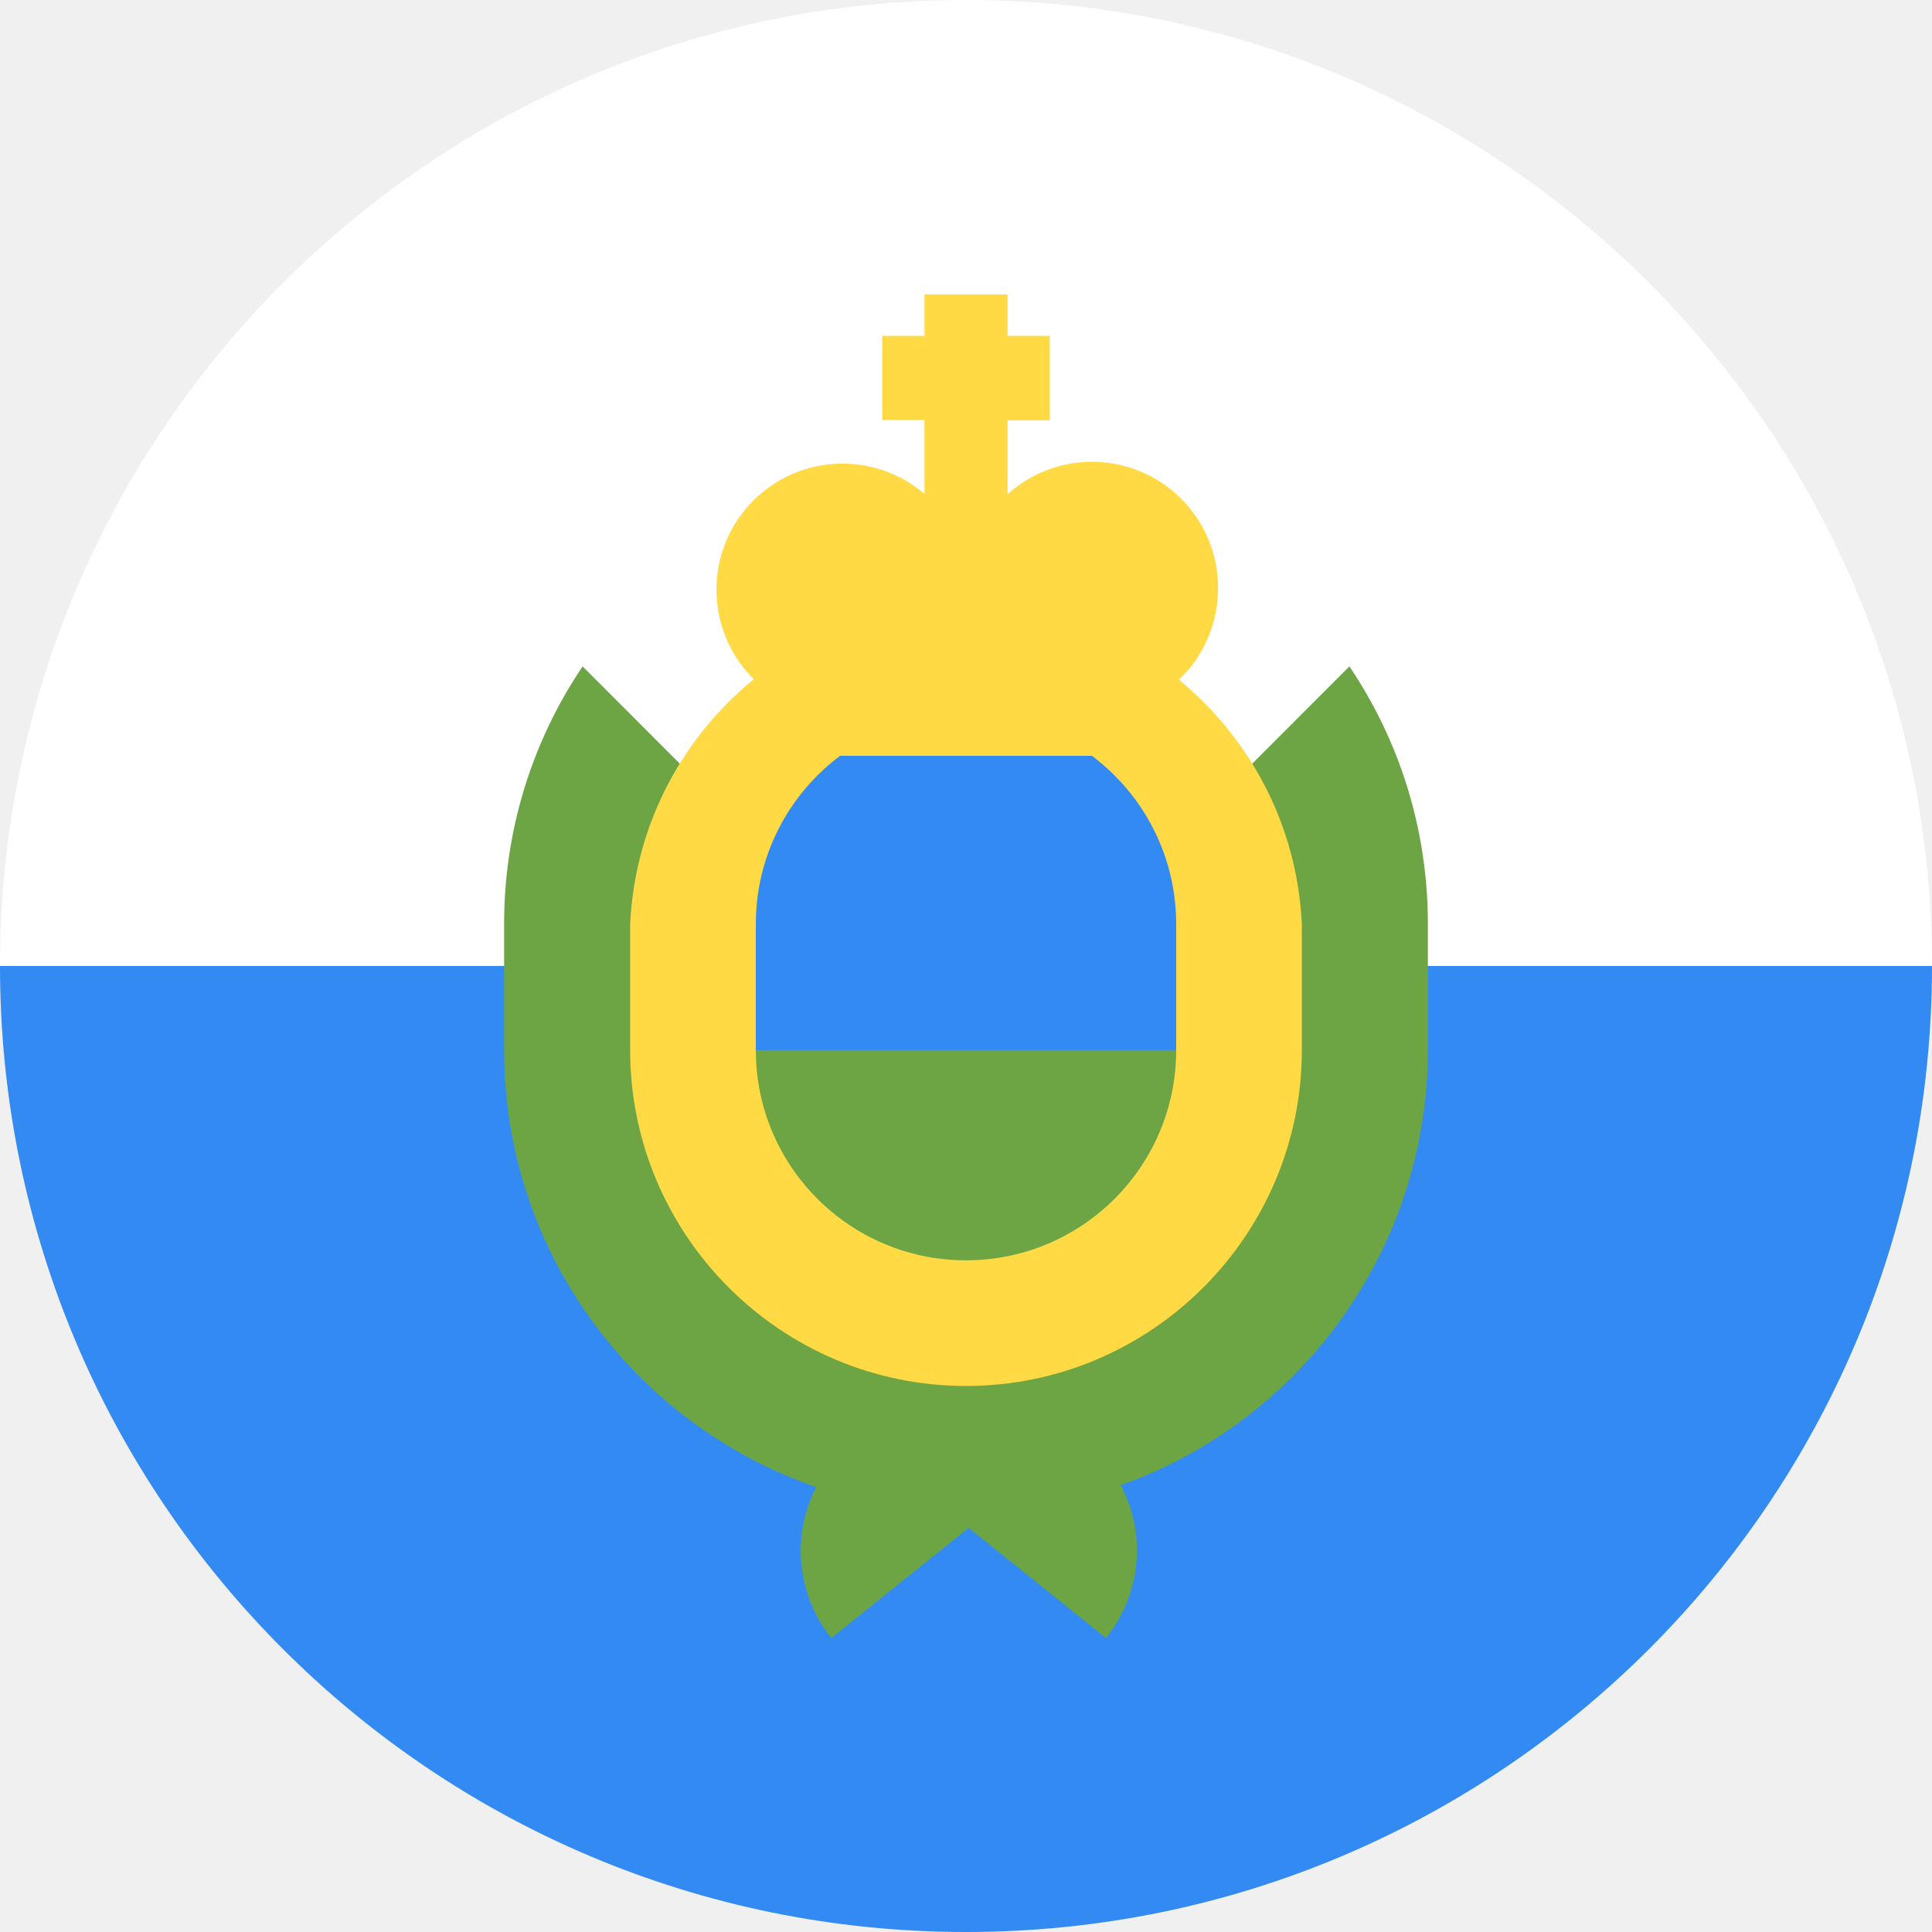
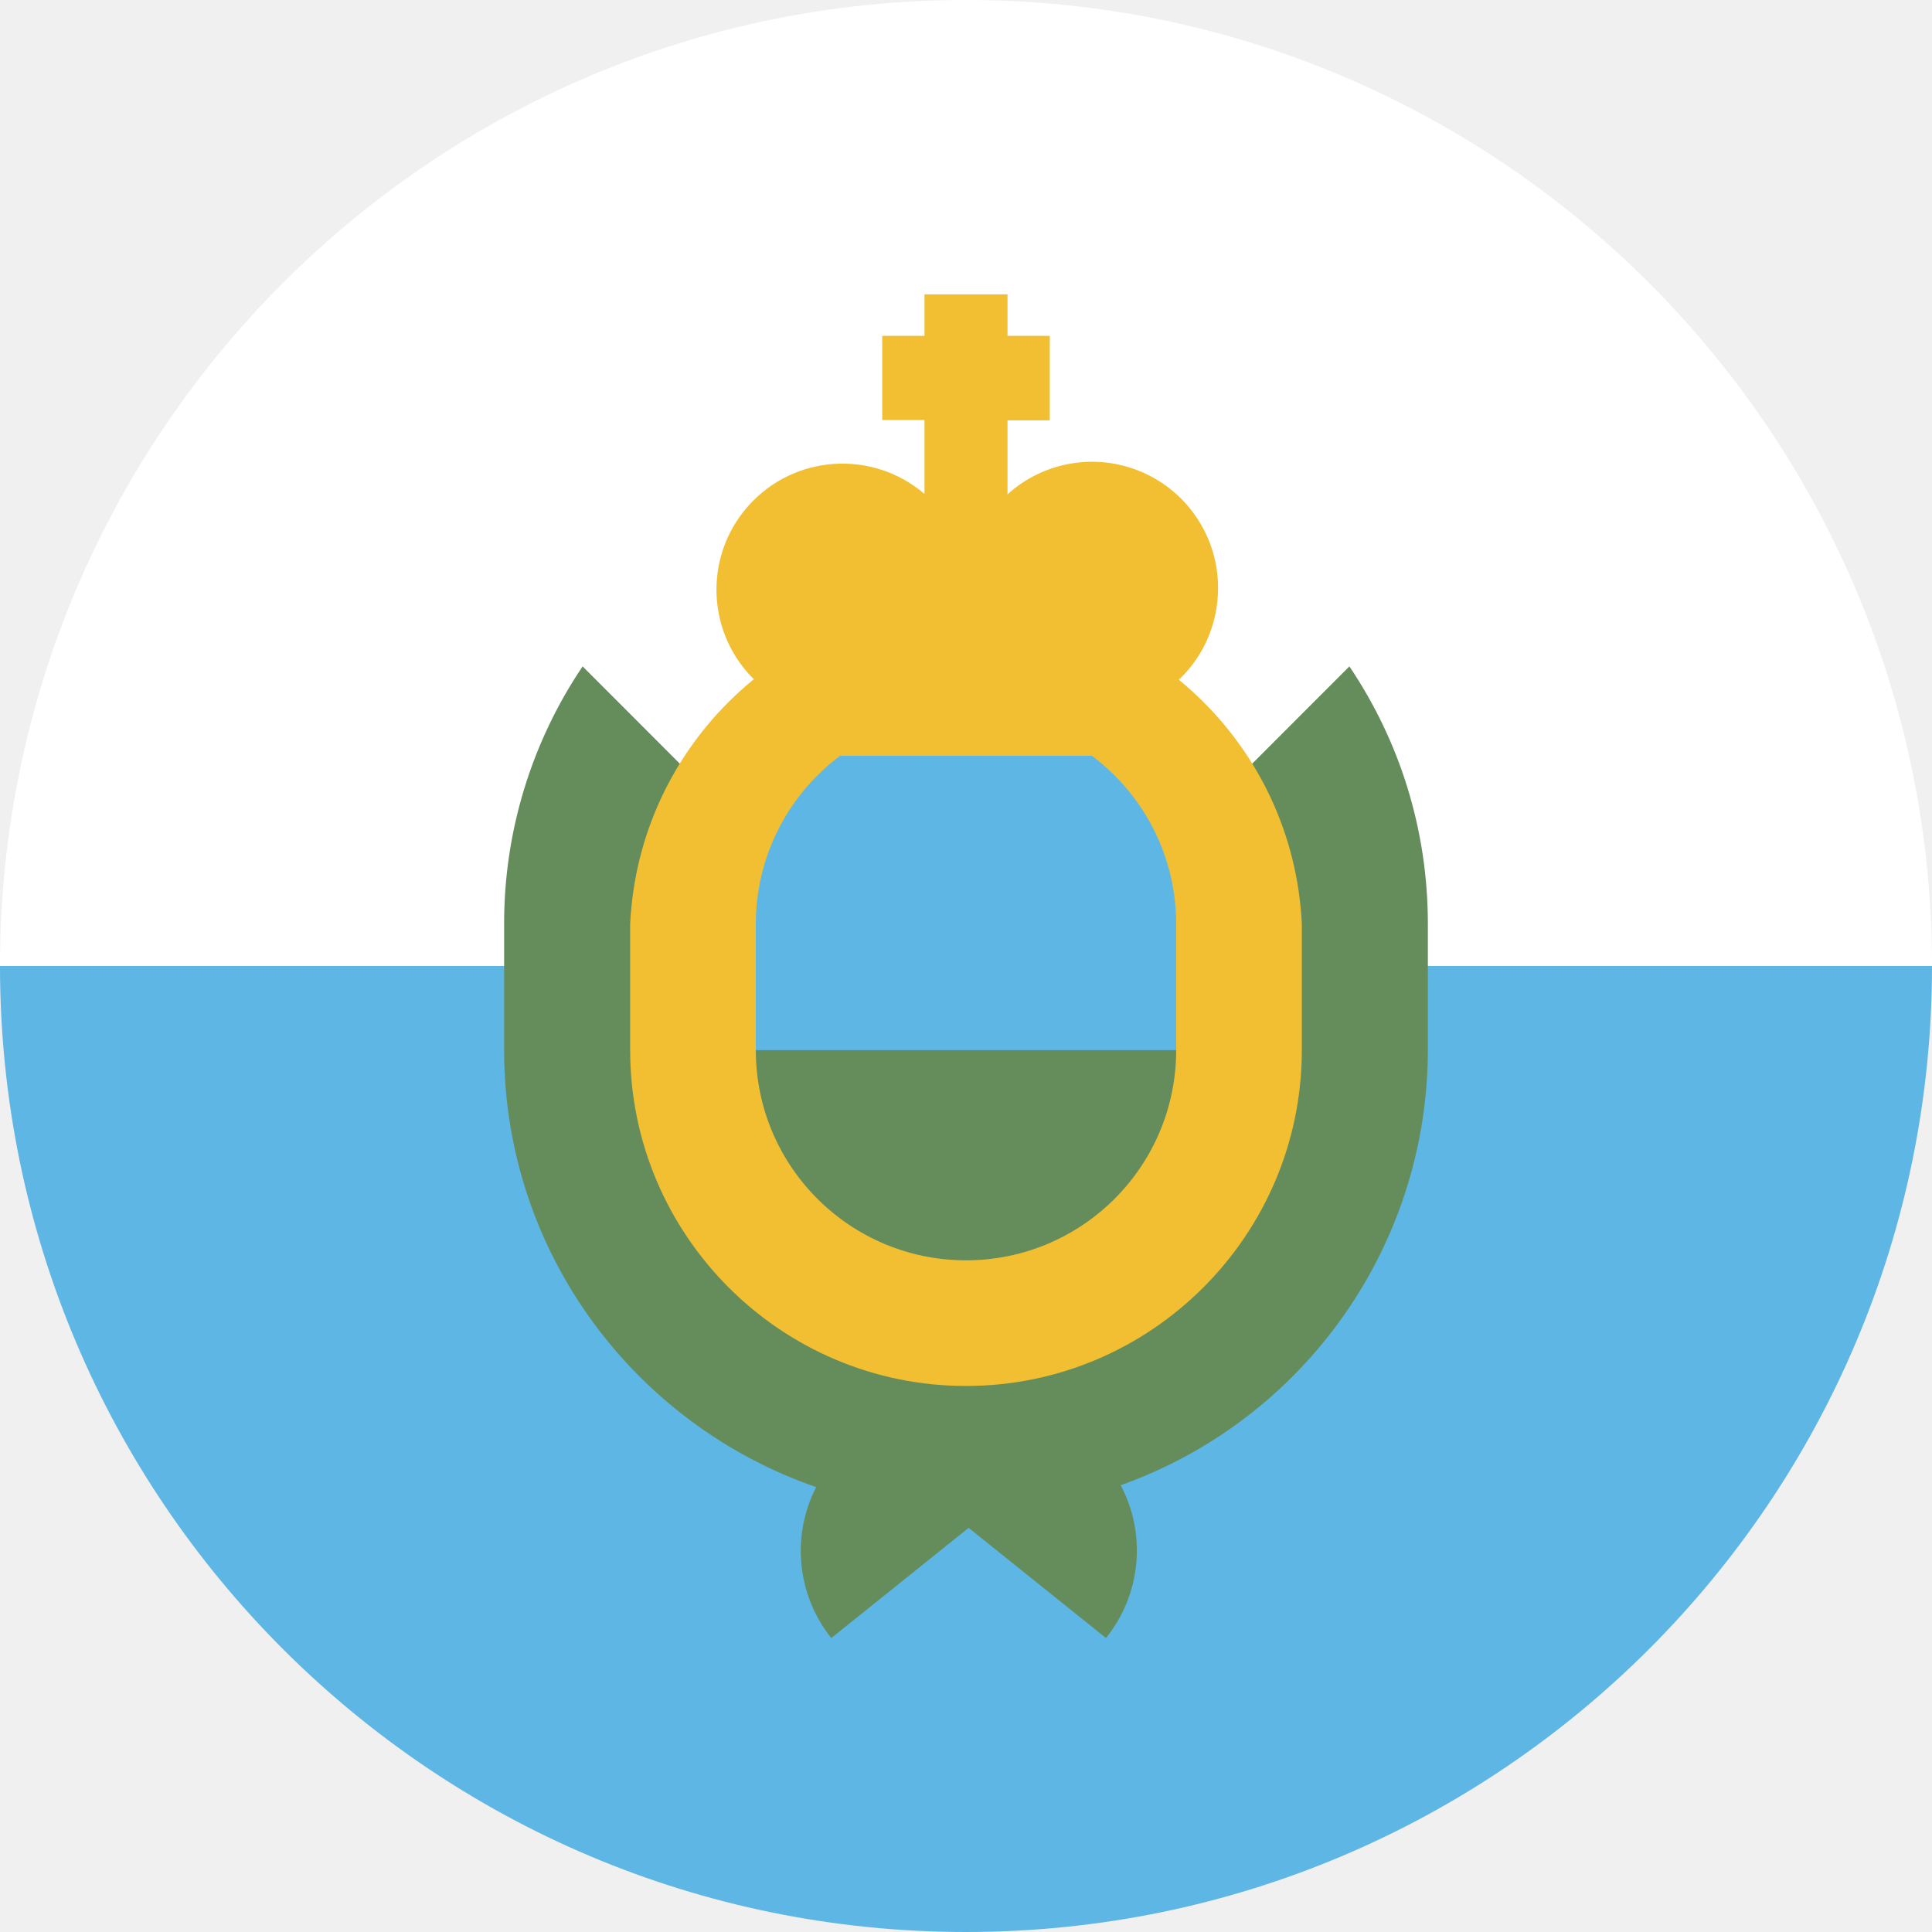
<svg xmlns="http://www.w3.org/2000/svg" width="512" height="512" viewBox="0 0 512 512">
  <defs>
    <clipPath id="c">
      <circle cx="256" cy="256" r="256" />
    </clipPath>
  </defs>
  <g clip-path="url(#c)">
-     <path fill="#338AF3" d="m0 256 256-52.3L512 256v256H0z" />
+     <path fill="#5EB6E4" d="m0 256 256-52.3L512 256v256H0z" />
    <path fill="#FFFFFF" d="M0 0h512v256H0z" />
-     <path fill="#6DA544" d="M357.6 176.6 256 278.3 154.4 176.6a121.7 121.7 0 0 0-20.8 68.3v33.4c0 53.6 34.6 99.2 82.7 115.8a37 37 0 0 0 4 40l36.4-29.2 36.4 29.2a37 37 0 0 0 3.9-40.5 122.6 122.6 0 0 0 81.4-115.3v-33.4c0-25.3-7.6-48.7-20.8-68.3z" />
-     <path fill="#FFDA44" d="M256 367.3c-49.1 0-89-40-89-89v-33.4a89.1 89.1 0 0 1 178 0v33.4c0 49-39.9 89-89 89z" />
-     <path fill="#338AF3" d="M311.7 278.3v-33.4a55.7 55.7 0 0 0-111.4 0v33.4l55.7 11z" />
-     <path fill="#6DA544" d="M200.3 278.3a55.7 55.7 0 0 0 111.4 0z" />
-     <path fill="#FFDA44" d="M322.8 155.8A33.4 33.4 0 0 0 267 131v-19.6h11.2V89H267V78h-22v11h-11.2v22.3H245v19.6a33.4 33.4 0 0 0-44.5 49.8v19.6h111.3v-19.6c6.8-6.1 11-15 11-24.9z" />
+     <path fill="#658D5C" d="M357.6 176.6 256 278.3 154.4 176.6a121.7 121.7 0 0 0-20.8 68.3v33.4c0 53.6 34.6 99.2 82.7 115.8a37 37 0 0 0 4 40l36.4-29.2 36.4 29.2a37 37 0 0 0 3.9-40.5 122.6 122.6 0 0 0 81.4-115.3v-33.4c0-25.3-7.6-48.7-20.8-68.3z" />
+     <path fill="#F1BF31" d="M256 367.3c-49.1 0-89-40-89-89v-33.4a89.1 89.1 0 0 1 178 0v33.4c0 49-39.9 89-89 89z" />
+     <path fill="#5EB6E4" d="M311.7 278.3v-33.4a55.7 55.7 0 0 0-111.4 0v33.4l55.7 11z" />
+     <path fill="#658D5C" d="M200.3 278.3a55.7 55.7 0 0 0 111.4 0z" />
+     <path fill="#F1BF31" d="M322.8 155.8A33.4 33.4 0 0 0 267 131v-19.6h11.2V89H267V78h-22v11h-11.2v22.3H245v19.6a33.4 33.4 0 0 0-44.5 49.8v19.6h111.3v-19.6c6.8-6.1 11-15 11-24.9z" />
  </g>
</svg>
